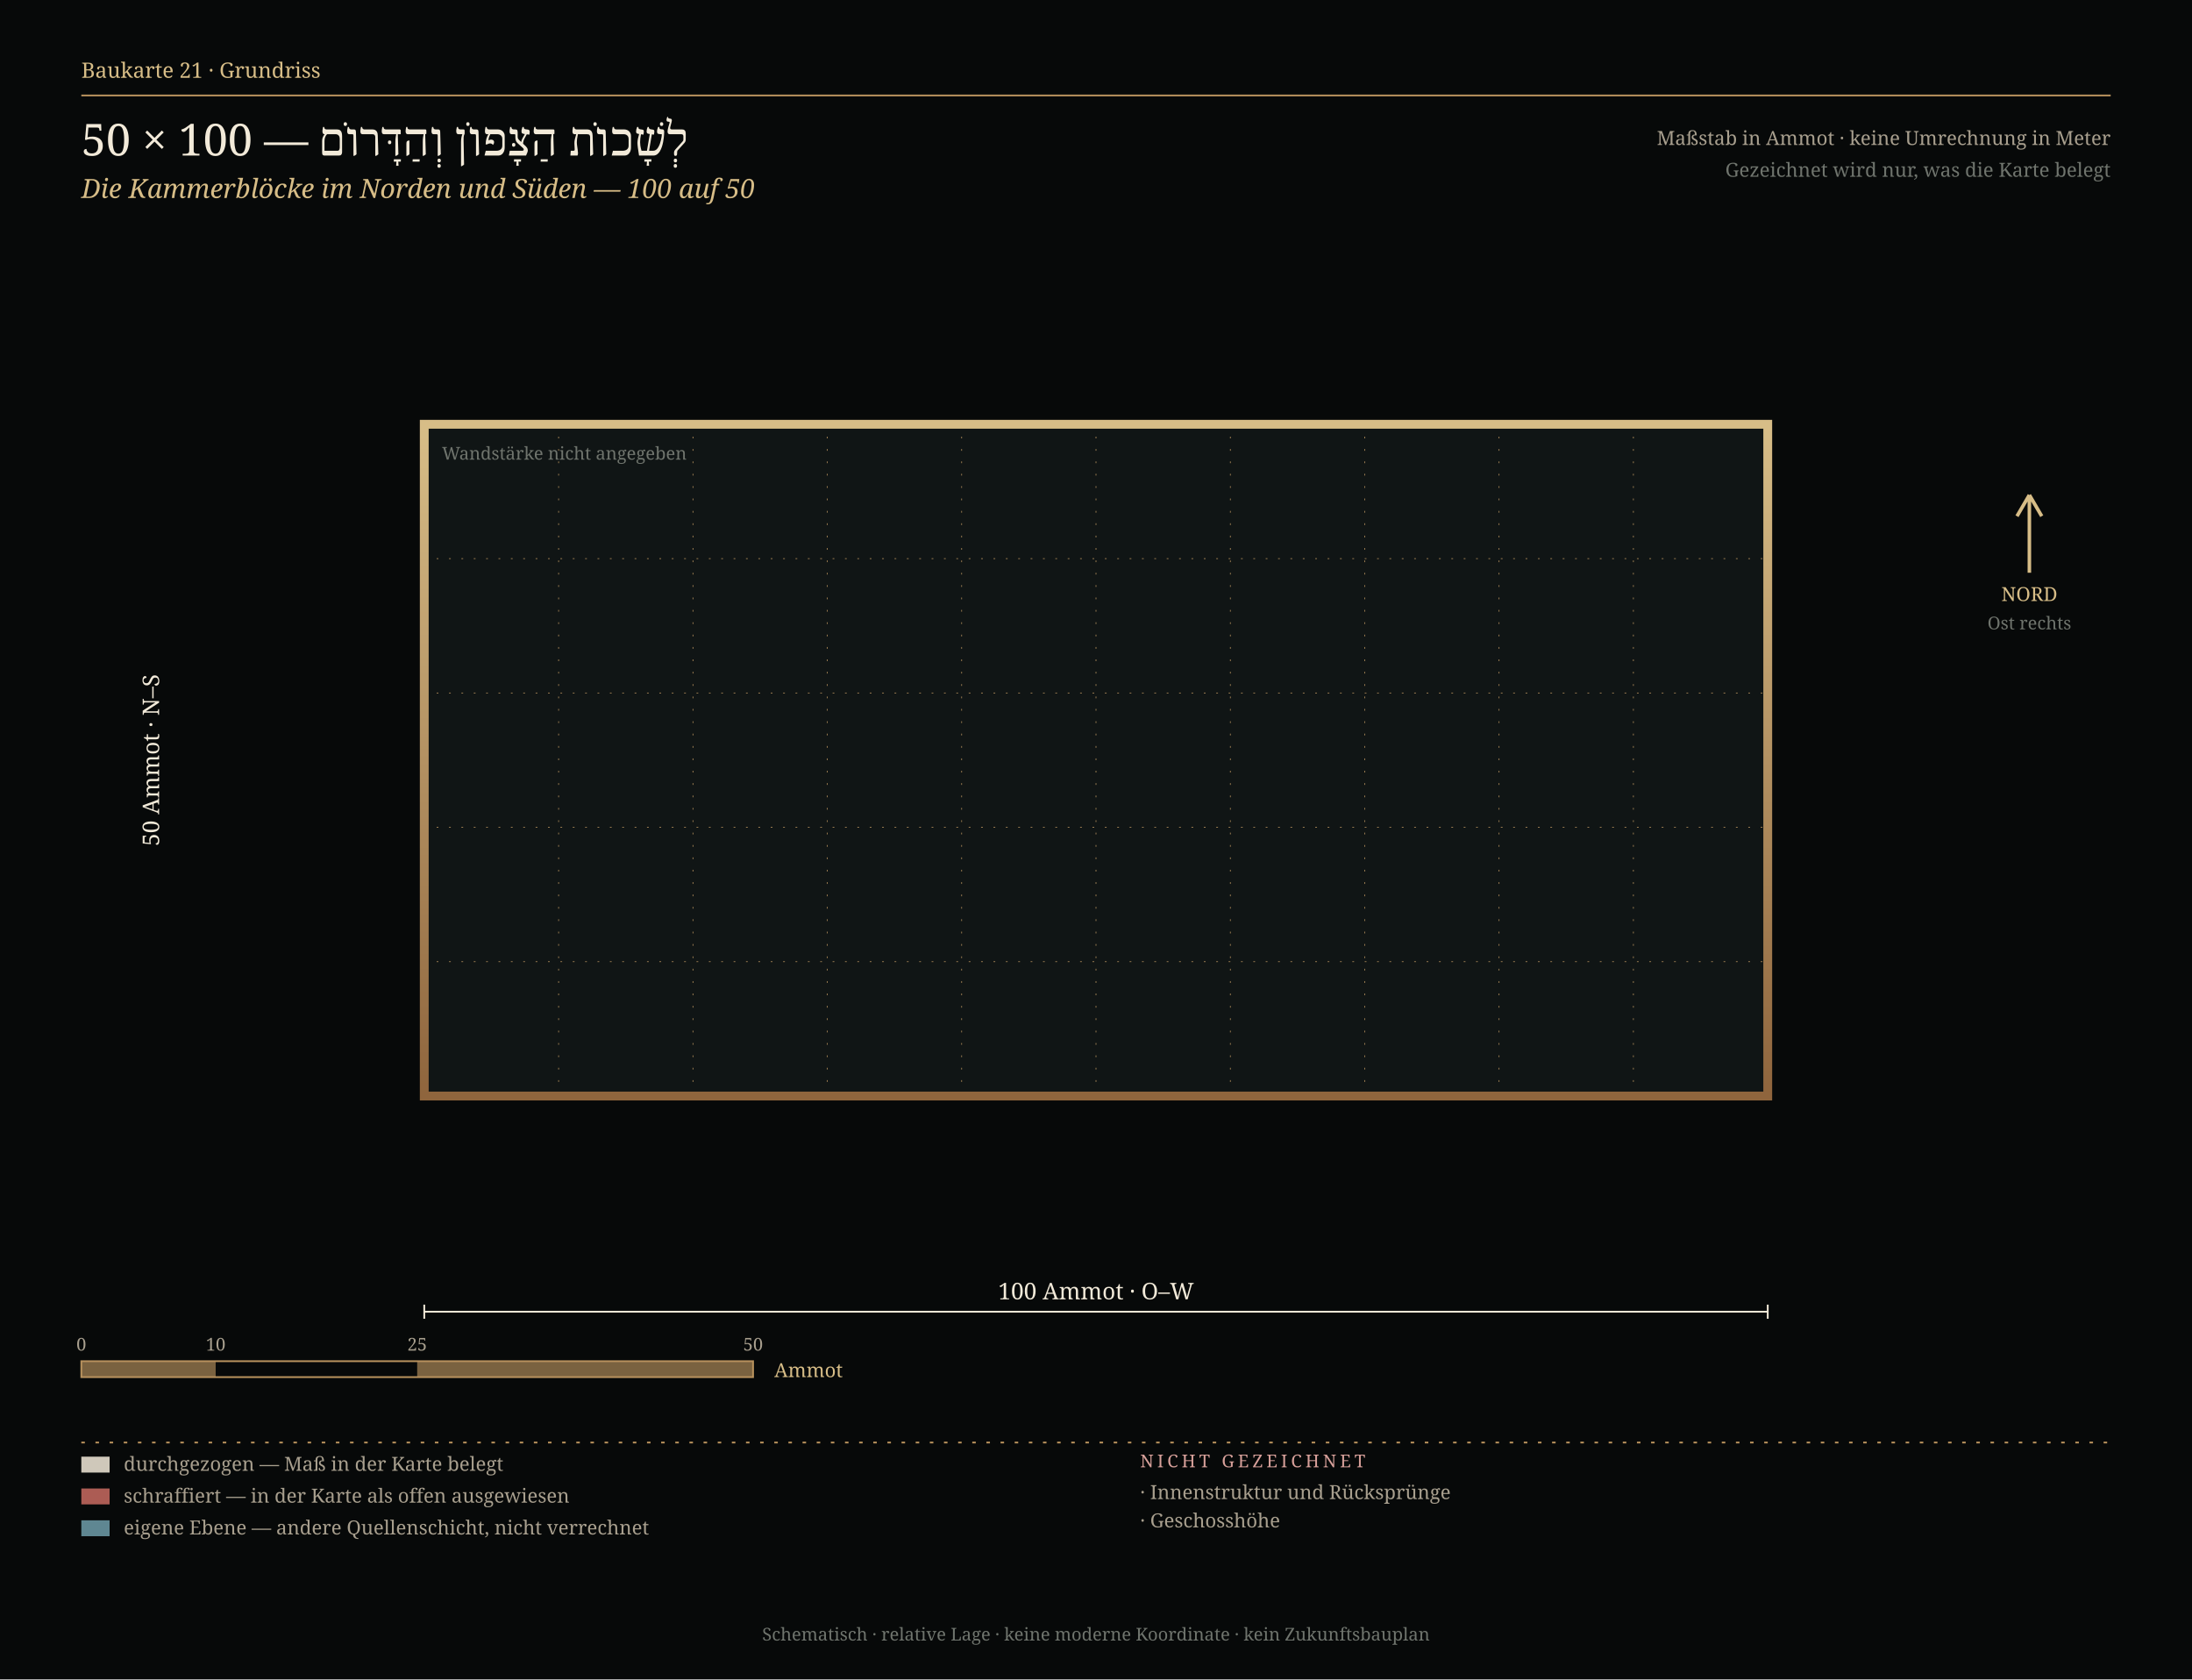
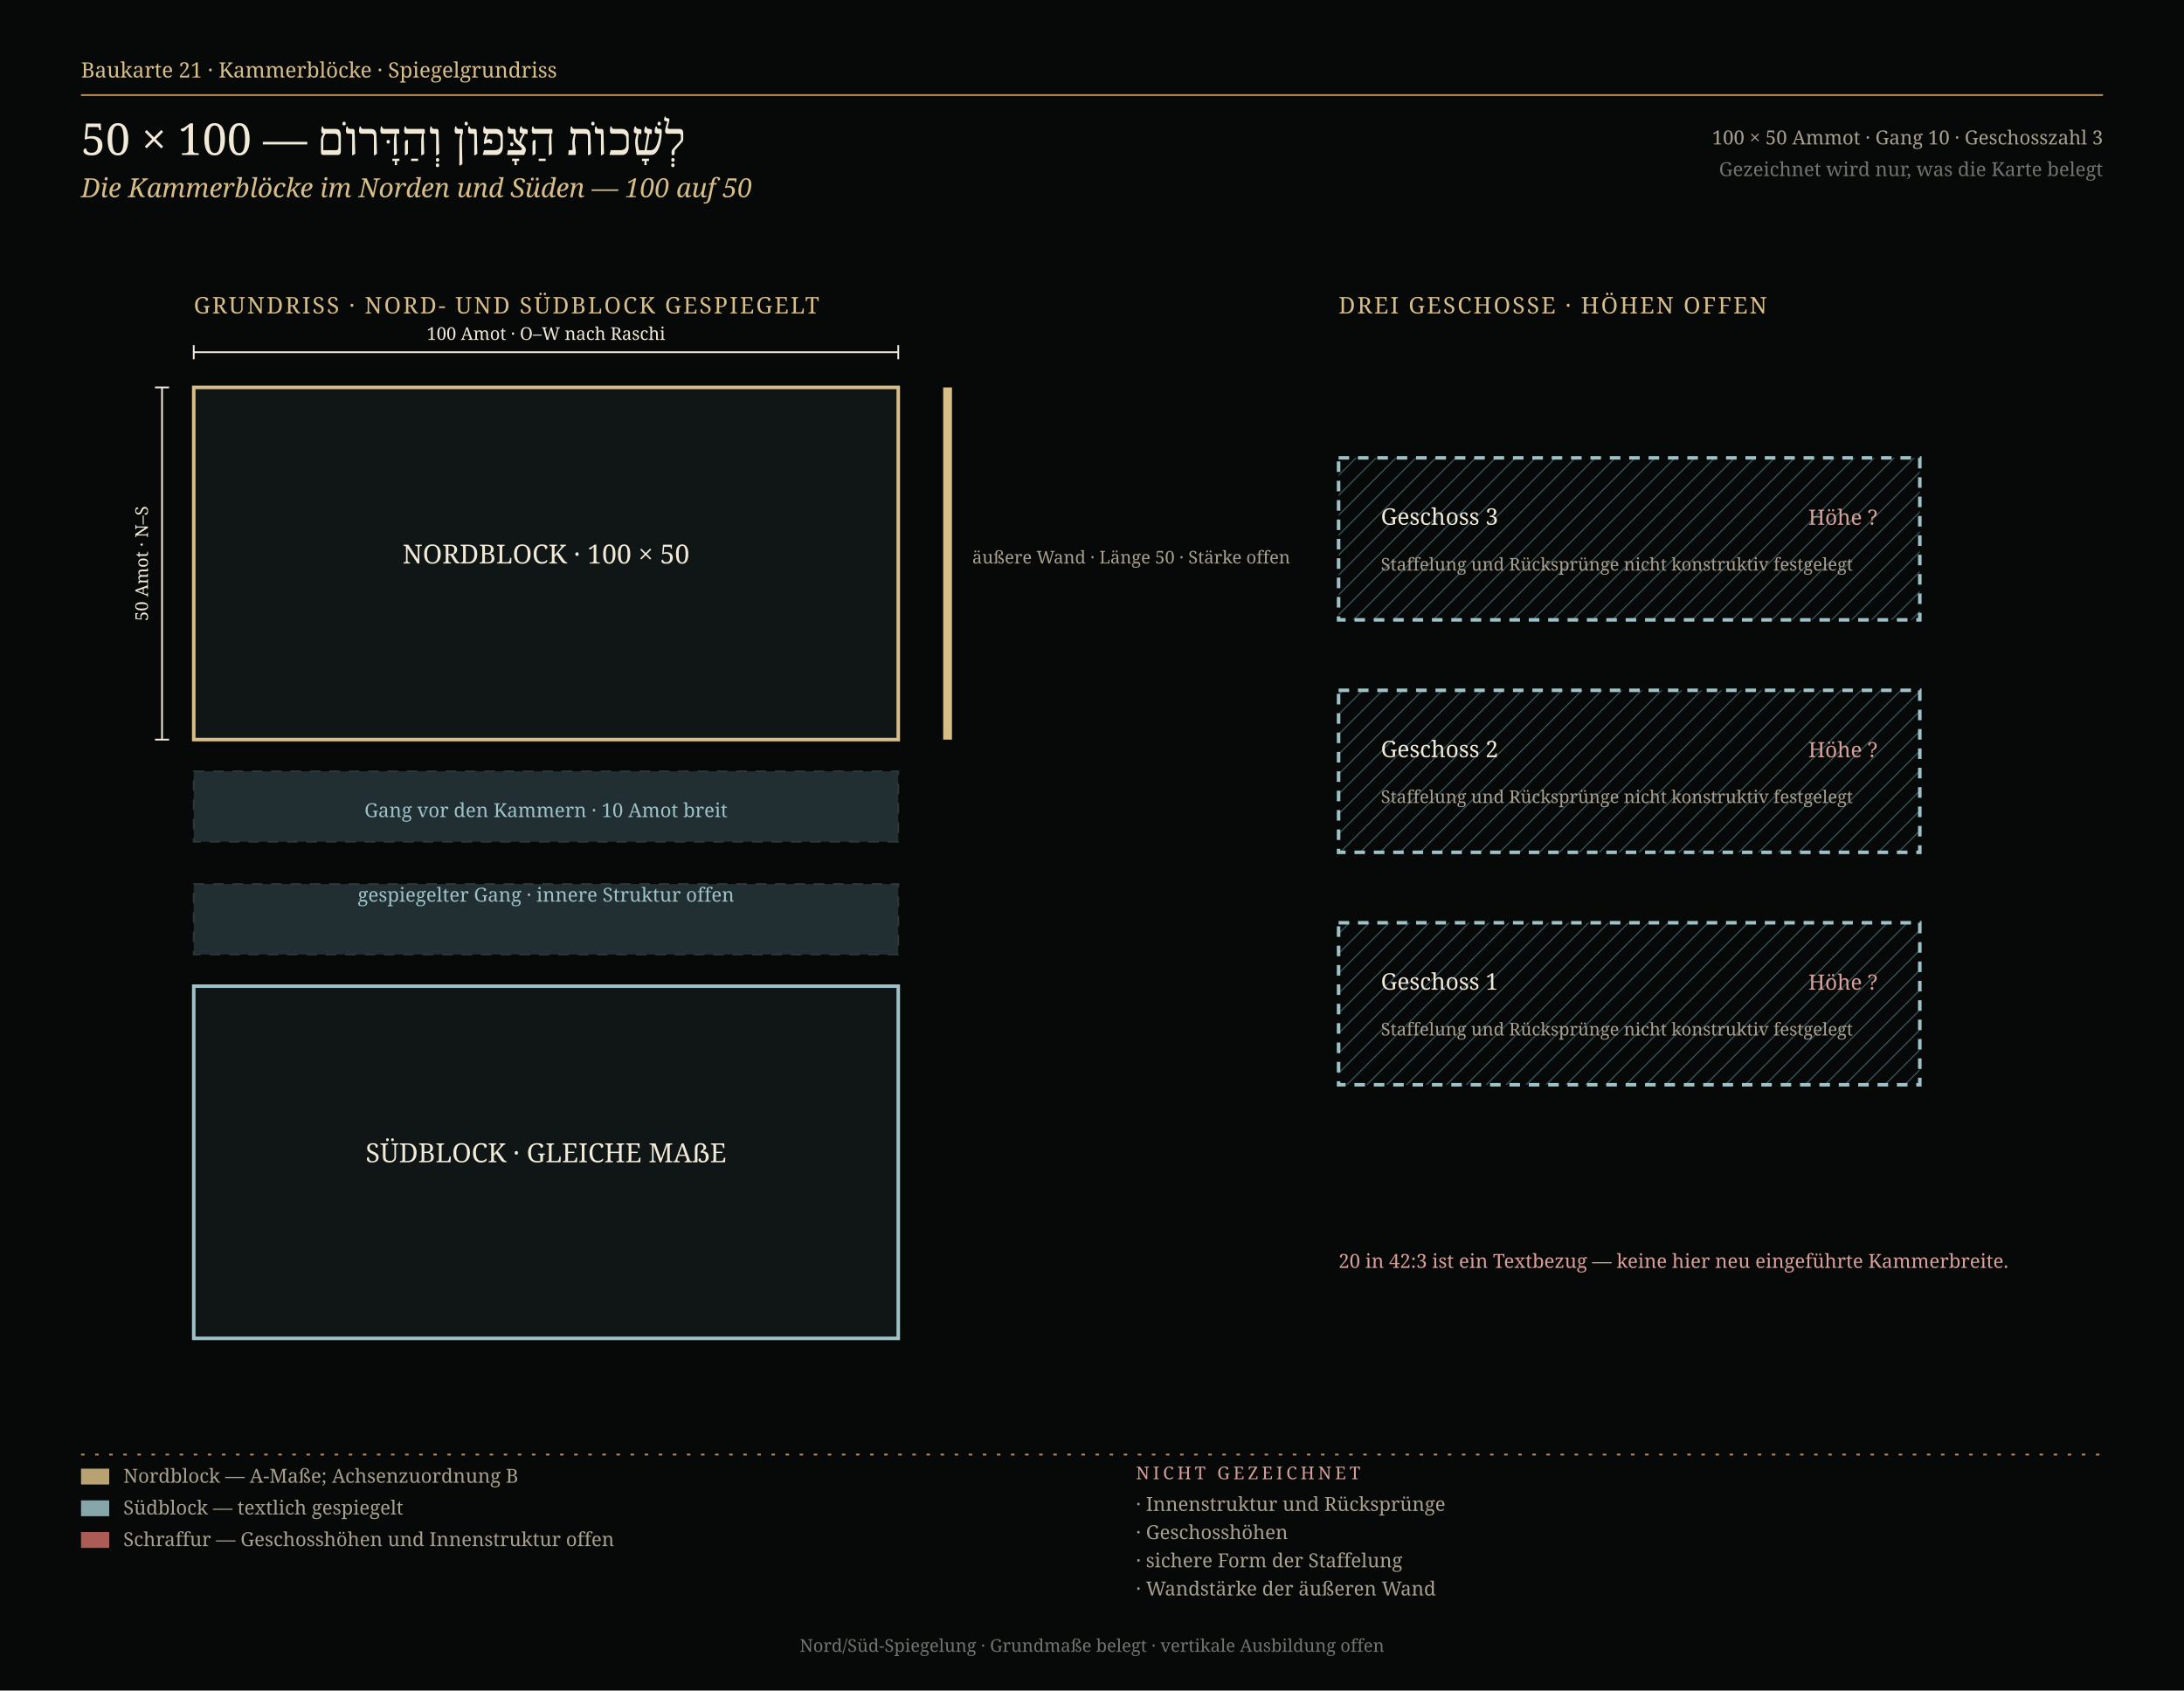
- <svg xmlns="http://www.w3.org/2000/svg" viewBox="0 0 1240 950" width="100%" role="img" aria-labelledby="riss-t riss-d">
+ <svg xmlns="http://www.w3.org/2000/svg" viewBox="0 0 1240 960" width="100%" role="img" aria-labelledby="riss-t riss-d">
  <defs>
    <pattern id="rHatch" width="7" height="7" patternUnits="userSpaceOnUse" patternTransform="rotate(45)">
      <line x1="0" y1="0" x2="0" y2="7" stroke="#C96B62" stroke-width="1.5" opacity=".6" />
    </pattern>
    <pattern id="rHatchQ" width="8" height="8" patternUnits="userSpaceOnUse" patternTransform="rotate(45)">
      <line x1="0" y1="0" x2="0" y2="8" stroke="#6E9EAA" stroke-width="1.2" opacity=".55" />
    </pattern>
    <linearGradient id="rWall" x1="0" y1="0" x2="0" y2="1">
      <stop offset="0" stop-color="#D7BD87" />
      <stop offset="1" stop-color="#8F653D" />
    </linearGradient>
  </defs>
-   <rect x="0.0" y="0.0" width="1240.0" height="950.0" fill="#070909" />
-   <text x="46.0" y="44.0" fill="#D7BD87" font-family="EB Garamond, Georgia, serif" font-size="12">Baukarte 21 · Grundriss</text>
+   <rect x="0.0" y="0.0" width="1240.0" height="960.0" fill="#070909" />
+   <text x="46.0" y="44.0" fill="#D7BD87" font-family="EB Garamond, Georgia, serif" font-size="12">Baukarte 21 · Kammerblöcke · Spiegelgrundriss</text>
  <line x1="46.0" y1="54.0" x2="1194.0" y2="54.0" stroke="#B8925D" stroke-width="1" />
  <text x="46.0" y="88.0" fill="#F2EAD9" font-family="Frank Ruhl Libre, Noto Serif Hebrew, serif" font-size="25">לְשָׁכוֹת הַצָּפוֹן וְהַדָּרוֹם — 100 × 50</text>
  <text x="46.0" y="112.0" fill="#D7BD87" font-family="Cormorant Garamond, Georgia, serif" font-size="15" font-style="italic">Die Kammerblöcke im Norden und Süden — 100 auf 50</text>
-   <text x="1194.0" y="82.0" fill="#A89F8E" font-family="EB Garamond, Georgia, serif" font-size="11" text-anchor="end">Maßstab in Ammot · keine Umrechnung in Meter</text>
+   <text x="1194.0" y="82.0" fill="#A89F8E" font-family="EB Garamond, Georgia, serif" font-size="11" text-anchor="end">100 × 50 Ammot · Gang 10 · Geschosszahl 3</text>
  <text x="1194.0" y="100.0" fill="#6F746D" font-family="EB Garamond, Georgia, serif" font-size="11" text-anchor="end">Gezeichnet wird nur, was die Karte belegt</text>
-   <rect x="240.0" y="240.0" width="760.0" height="380.0" fill="#101515" />
-   <line x1="316.0" y1="240.0" x2="316.0" y2="620.0" stroke="#B8925D" stroke-width="0.4" stroke-dasharray="1 6" />
-   <line x1="392.0" y1="240.0" x2="392.0" y2="620.0" stroke="#B8925D" stroke-width="0.4" stroke-dasharray="1 6" />
-   <line x1="468.0" y1="240.0" x2="468.0" y2="620.0" stroke="#B8925D" stroke-width="0.4" stroke-dasharray="1 6" />
-   <line x1="544.0" y1="240.0" x2="544.0" y2="620.0" stroke="#B8925D" stroke-width="0.4" stroke-dasharray="1 6" />
-   <line x1="620.0" y1="240.0" x2="620.0" y2="620.0" stroke="#B8925D" stroke-width="0.4" stroke-dasharray="1 6" />
-   <line x1="696.0" y1="240.0" x2="696.0" y2="620.0" stroke="#B8925D" stroke-width="0.4" stroke-dasharray="1 6" />
-   <line x1="772.0" y1="240.0" x2="772.0" y2="620.0" stroke="#B8925D" stroke-width="0.4" stroke-dasharray="1 6" />
-   <line x1="848.0" y1="240.0" x2="848.0" y2="620.0" stroke="#B8925D" stroke-width="0.4" stroke-dasharray="1 6" />
-   <line x1="924.0" y1="240.0" x2="924.0" y2="620.0" stroke="#B8925D" stroke-width="0.4" stroke-dasharray="1 6" />
-   <line x1="240.0" y1="316.0" x2="1000.0" y2="316.0" stroke="#B8925D" stroke-width="0.4" stroke-dasharray="1 6" />
-   <line x1="240.0" y1="392.0" x2="1000.0" y2="392.0" stroke="#B8925D" stroke-width="0.4" stroke-dasharray="1 6" />
-   <line x1="240.0" y1="468.0" x2="1000.0" y2="468.0" stroke="#B8925D" stroke-width="0.4" stroke-dasharray="1 6" />
-   <line x1="240.0" y1="544.0" x2="1000.0" y2="544.0" stroke="#B8925D" stroke-width="0.4" stroke-dasharray="1 6" />
-   <rect x="240.0" y="240.0" width="760.0" height="380.0" fill="none" stroke="url(#rWall)" stroke-width="5" />
-   <text x="250.0" y="260.0" fill="#6F746D" font-family="EB Garamond, Georgia, serif" font-size="10">Wandstärke nicht angegeben</text>
-   <line x1="240.0" y1="742.0" x2="1000.0" y2="742.0" stroke="#F2EAD9" stroke-width="1" />
-   <line x1="240.0" y1="738.0" x2="240.0" y2="746.0" stroke="#F2EAD9" stroke-width="1" />
-   <line x1="1000.0" y1="738.0" x2="1000.0" y2="746.0" stroke="#F2EAD9" stroke-width="1" />
-   <text x="620.0" y="735.0" fill="#F2EAD9" font-family="EB Garamond, Georgia, serif" font-size="13" text-anchor="middle">100 Ammot · O–W</text>
-   <text x="90.0" y="430.0" fill="#F2EAD9" font-family="EB Garamond, Georgia, serif" font-size="13" text-anchor="middle" transform="rotate(-90 90.0 430.0)">50 Ammot · N–S</text>
-   <path d="M1148 324V280 M1148 280l-7 12 M1148 280l7 12" fill="none" stroke="#D7BD87" stroke-width="2" />
-   <text x="1148.0" y="340.0" fill="#D7BD87" font-family="Cormorant Garamond, Georgia, serif" font-size="11" text-anchor="middle">NORD</text>
-   <text x="1148.0" y="356.0" fill="#6F746D" font-family="EB Garamond, Georgia, serif" font-size="10" text-anchor="middle">Ost rechts</text>
-   <rect x="46.0" y="770.0" width="380.0" height="9.0" fill="none" stroke="#B8925D" stroke-width="1" />
-   <rect x="46.0" y="770.0" width="76.0" height="9.0" fill="#B8925D" opacity=".65" />
-   <rect x="236.0" y="770.0" width="190.0" height="9.0" fill="#B8925D" opacity=".65" />
-   <text x="46.0" y="764.0" fill="#A89F8E" font-family="EB Garamond, Georgia, serif" font-size="10" text-anchor="middle">0</text>
-   <text x="122.0" y="764.0" fill="#A89F8E" font-family="EB Garamond, Georgia, serif" font-size="10" text-anchor="middle">10</text>
-   <text x="236.0" y="764.0" fill="#A89F8E" font-family="EB Garamond, Georgia, serif" font-size="10" text-anchor="middle">25</text>
-   <text x="426.0" y="764.0" fill="#A89F8E" font-family="EB Garamond, Georgia, serif" font-size="10" text-anchor="middle">50</text>
-   <text x="438.0" y="779.0" fill="#D7BD87" font-family="EB Garamond, Georgia, serif" font-size="11">Ammot</text>
-   <line x1="46.0" y1="816.0" x2="1194.0" y2="816.0" stroke="#B8925D" stroke-width="1" stroke-dasharray="2 6" />
-   <rect x="46.0" y="824.0" width="16.0" height="9.0" fill="#F2EAD9" opacity=".85" />
-   <text x="70.0" y="832.0" fill="#A89F8E" font-family="EB Garamond, Georgia, serif" font-size="11">durchgezogen — Maß in der Karte belegt</text>
-   <rect x="46.0" y="842.0" width="16.0" height="9.0" fill="#C96B62" opacity=".85" />
-   <text x="70.0" y="850.0" fill="#A89F8E" font-family="EB Garamond, Georgia, serif" font-size="11">schraffiert — in der Karte als offen ausgewiesen</text>
-   <rect x="46.0" y="860.0" width="16.0" height="9.0" fill="#6E9EAA" opacity=".85" />
-   <text x="70.0" y="868.0" fill="#A89F8E" font-family="EB Garamond, Georgia, serif" font-size="11">eigene Ebene — andere Quellenschicht, nicht verrechnet</text>
-   <text x="645.0" y="830.0" fill="#D7A09A" font-family="EB Garamond, Georgia, serif" font-size="10" letter-spacing="2">NICHT GEZEICHNET</text>
-   <text x="645.0" y="848.0" fill="#A89F8E" font-family="EB Garamond, Georgia, serif" font-size="11">· Innenstruktur und Rücksprünge</text>
-   <text x="645.0" y="864.0" fill="#A89F8E" font-family="EB Garamond, Georgia, serif" font-size="11">· Geschosshöhe</text>
-   <text x="620.0" y="928.0" fill="#6F746D" font-family="EB Garamond, Georgia, serif" font-size="10" text-anchor="middle">Schematisch · relative Lage · keine moderne Koordinate · kein Zukunftsbauplan</text>
+   <text x="110.0" y="178.0" fill="#D7BD87" font-family="EB Garamond, Georgia, serif" font-size="13" letter-spacing="1.1">GRUNDRISS · NORD- UND SÜDBLOCK GESPIEGELT</text>
+   <rect x="110.0" y="220.0" width="400.0" height="200.0" fill="#101515" stroke="#D7BD87" stroke-width="2" />
+   <rect x="110.0" y="560.0" width="400.0" height="200.0" fill="#101515" stroke="#9EC2C7" stroke-width="2" />
+   <text x="310.0" y="320.0" fill="#F2EAD9" font-family="EB Garamond, Georgia, serif" font-size="15" text-anchor="middle">NORDBLOCK · 100 × 50</text>
+   <text x="310.0" y="660.0" fill="#F2EAD9" font-family="EB Garamond, Georgia, serif" font-size="15" text-anchor="middle">SÜDBLOCK · GLEICHE MAẞE</text>
+   <rect x="110.0" y="438.0" width="400.0" height="40.0" fill="#6E9EAA" stroke="#9EC2C7" stroke-width="1" stroke-dasharray="6 5" opacity=".25" />
+   <rect x="110.0" y="502.0" width="400.0" height="40.0" fill="#6E9EAA" stroke="#9EC2C7" stroke-width="1" stroke-dasharray="6 5" opacity=".25" />
+   <text x="310.0" y="464.0" fill="#9EC2C7" font-family="EB Garamond, Georgia, serif" font-size="11" text-anchor="middle">Gang vor den Kammern · 10 Amot breit</text>
+   <text x="310.0" y="512.0" fill="#9EC2C7" font-family="EB Garamond, Georgia, serif" font-size="11" text-anchor="middle">gespiegelter Gang · innere Struktur offen</text>
+   <line x1="110.0" y1="200.0" x2="510.0" y2="200.0" stroke="#F2EAD9" stroke-width="1" />
+   <line x1="110.0" y1="196.0" x2="110.0" y2="204.0" stroke="#F2EAD9" stroke-width="1" />
+   <line x1="510.0" y1="196.0" x2="510.0" y2="204.0" stroke="#F2EAD9" stroke-width="1" />
+   <text x="310.0" y="193.0" fill="#F2EAD9" font-family="EB Garamond, Georgia, serif" font-size="10" text-anchor="middle">100 Amot · O–W nach Raschi</text>
+   <line x1="92.0" y1="220.0" x2="92.0" y2="420.0" stroke="#F2EAD9" stroke-width="1" />
+   <line x1="88.0" y1="220.0" x2="96.0" y2="220.0" stroke="#F2EAD9" stroke-width="1" />
+   <line x1="88.0" y1="420.0" x2="96.0" y2="420.0" stroke="#F2EAD9" stroke-width="1" />
+   <text x="84.0" y="320.0" fill="#F2EAD9" font-family="EB Garamond, Georgia, serif" font-size="10" text-anchor="middle" transform="rotate(-90 84.0 320.0)">50 Amot · N–S</text>
+   <line x1="538.0" y1="220.0" x2="538.0" y2="420.0" stroke="#D7BD87" stroke-width="5" />
+   <text x="552.0" y="320.0" fill="#A89F8E" font-family="EB Garamond, Georgia, serif" font-size="10">äußere Wand · Länge 50 · Stärke offen</text>
+   <text x="760.0" y="178.0" fill="#D7BD87" font-family="EB Garamond, Georgia, serif" font-size="13" letter-spacing="1.1">DREI GESCHOSSE · HÖHEN OFFEN</text>
+   <rect x="760.0" y="524.0" width="330.0" height="92.0" fill="url(#rHatchQ)" stroke="#9EC2C7" stroke-width="2" stroke-dasharray="6 5" />
+   <text x="784.0" y="562.0" fill="#F2EAD9" font-family="EB Garamond, Georgia, serif" font-size="13">Geschoss 1</text>
+   <text x="1066.0" y="562.0" fill="#D7A09A" font-family="EB Garamond, Georgia, serif" font-size="12" text-anchor="end">Höhe ?</text>
+   <text x="784.0" y="588.0" fill="#A89F8E" font-family="EB Garamond, Georgia, serif" font-size="10">Staffelung und Rücksprünge nicht konstruktiv festgelegt</text>
+   <rect x="760.0" y="392.0" width="330.0" height="92.0" fill="url(#rHatchQ)" stroke="#9EC2C7" stroke-width="2" stroke-dasharray="6 5" />
+   <text x="784.0" y="430.0" fill="#F2EAD9" font-family="EB Garamond, Georgia, serif" font-size="13">Geschoss 2</text>
+   <text x="1066.0" y="430.0" fill="#D7A09A" font-family="EB Garamond, Georgia, serif" font-size="12" text-anchor="end">Höhe ?</text>
+   <text x="784.0" y="456.0" fill="#A89F8E" font-family="EB Garamond, Georgia, serif" font-size="10">Staffelung und Rücksprünge nicht konstruktiv festgelegt</text>
+   <rect x="760.0" y="260.0" width="330.0" height="92.0" fill="url(#rHatchQ)" stroke="#9EC2C7" stroke-width="2" stroke-dasharray="6 5" />
+   <text x="784.0" y="298.0" fill="#F2EAD9" font-family="EB Garamond, Georgia, serif" font-size="13">Geschoss 3</text>
+   <text x="1066.0" y="298.0" fill="#D7A09A" font-family="EB Garamond, Georgia, serif" font-size="12" text-anchor="end">Höhe ?</text>
+   <text x="784.0" y="324.0" fill="#A89F8E" font-family="EB Garamond, Georgia, serif" font-size="10">Staffelung und Rücksprünge nicht konstruktiv festgelegt</text>
+   <text x="760.0" y="720.0" fill="#D7A09A" font-family="EB Garamond, Georgia, serif" font-size="11">20 in 42:3 ist ein Textbezug — keine hier neu eingeführte Kammerbreite.</text>
+   <line x1="46.0" y1="826.0" x2="1194.0" y2="826.0" stroke="#B8925D" stroke-width="1" stroke-dasharray="2 6" />
+   <rect x="46.0" y="834.0" width="16.0" height="9.0" fill="#D7BD87" opacity=".85" />
+   <text x="70.0" y="842.0" fill="#A89F8E" font-family="EB Garamond, Georgia, serif" font-size="11">Nordblock — A-Maße; Achsenzuordnung B</text>
+   <rect x="46.0" y="852.0" width="16.0" height="9.0" fill="#9EC2C7" opacity=".85" />
+   <text x="70.0" y="860.0" fill="#A89F8E" font-family="EB Garamond, Georgia, serif" font-size="11">Südblock — textlich gespiegelt</text>
+   <rect x="46.0" y="870.0" width="16.0" height="9.0" fill="#C96B62" opacity=".85" />
+   <text x="70.0" y="878.0" fill="#A89F8E" font-family="EB Garamond, Georgia, serif" font-size="11">Schraffur — Geschosshöhen und Innenstruktur offen</text>
+   <text x="645.0" y="840.0" fill="#D7A09A" font-family="EB Garamond, Georgia, serif" font-size="10" letter-spacing="2">NICHT GEZEICHNET</text>
+   <text x="645.0" y="858.0" fill="#A89F8E" font-family="EB Garamond, Georgia, serif" font-size="11">· Innenstruktur und Rücksprünge</text>
+   <text x="645.0" y="874.0" fill="#A89F8E" font-family="EB Garamond, Georgia, serif" font-size="11">· Geschosshöhen</text>
+   <text x="645.0" y="890.0" fill="#A89F8E" font-family="EB Garamond, Georgia, serif" font-size="11">· sichere Form der Staffelung</text>
+   <text x="645.0" y="906.0" fill="#A89F8E" font-family="EB Garamond, Georgia, serif" font-size="11">· Wandstärke der äußeren Wand</text>
+   <text x="620.0" y="938.0" fill="#6F746D" font-family="EB Garamond, Georgia, serif" font-size="10" text-anchor="middle">Nord/Süd-Spiegelung · Grundmaße belegt · vertikale Ausbildung offen</text>
</svg>
